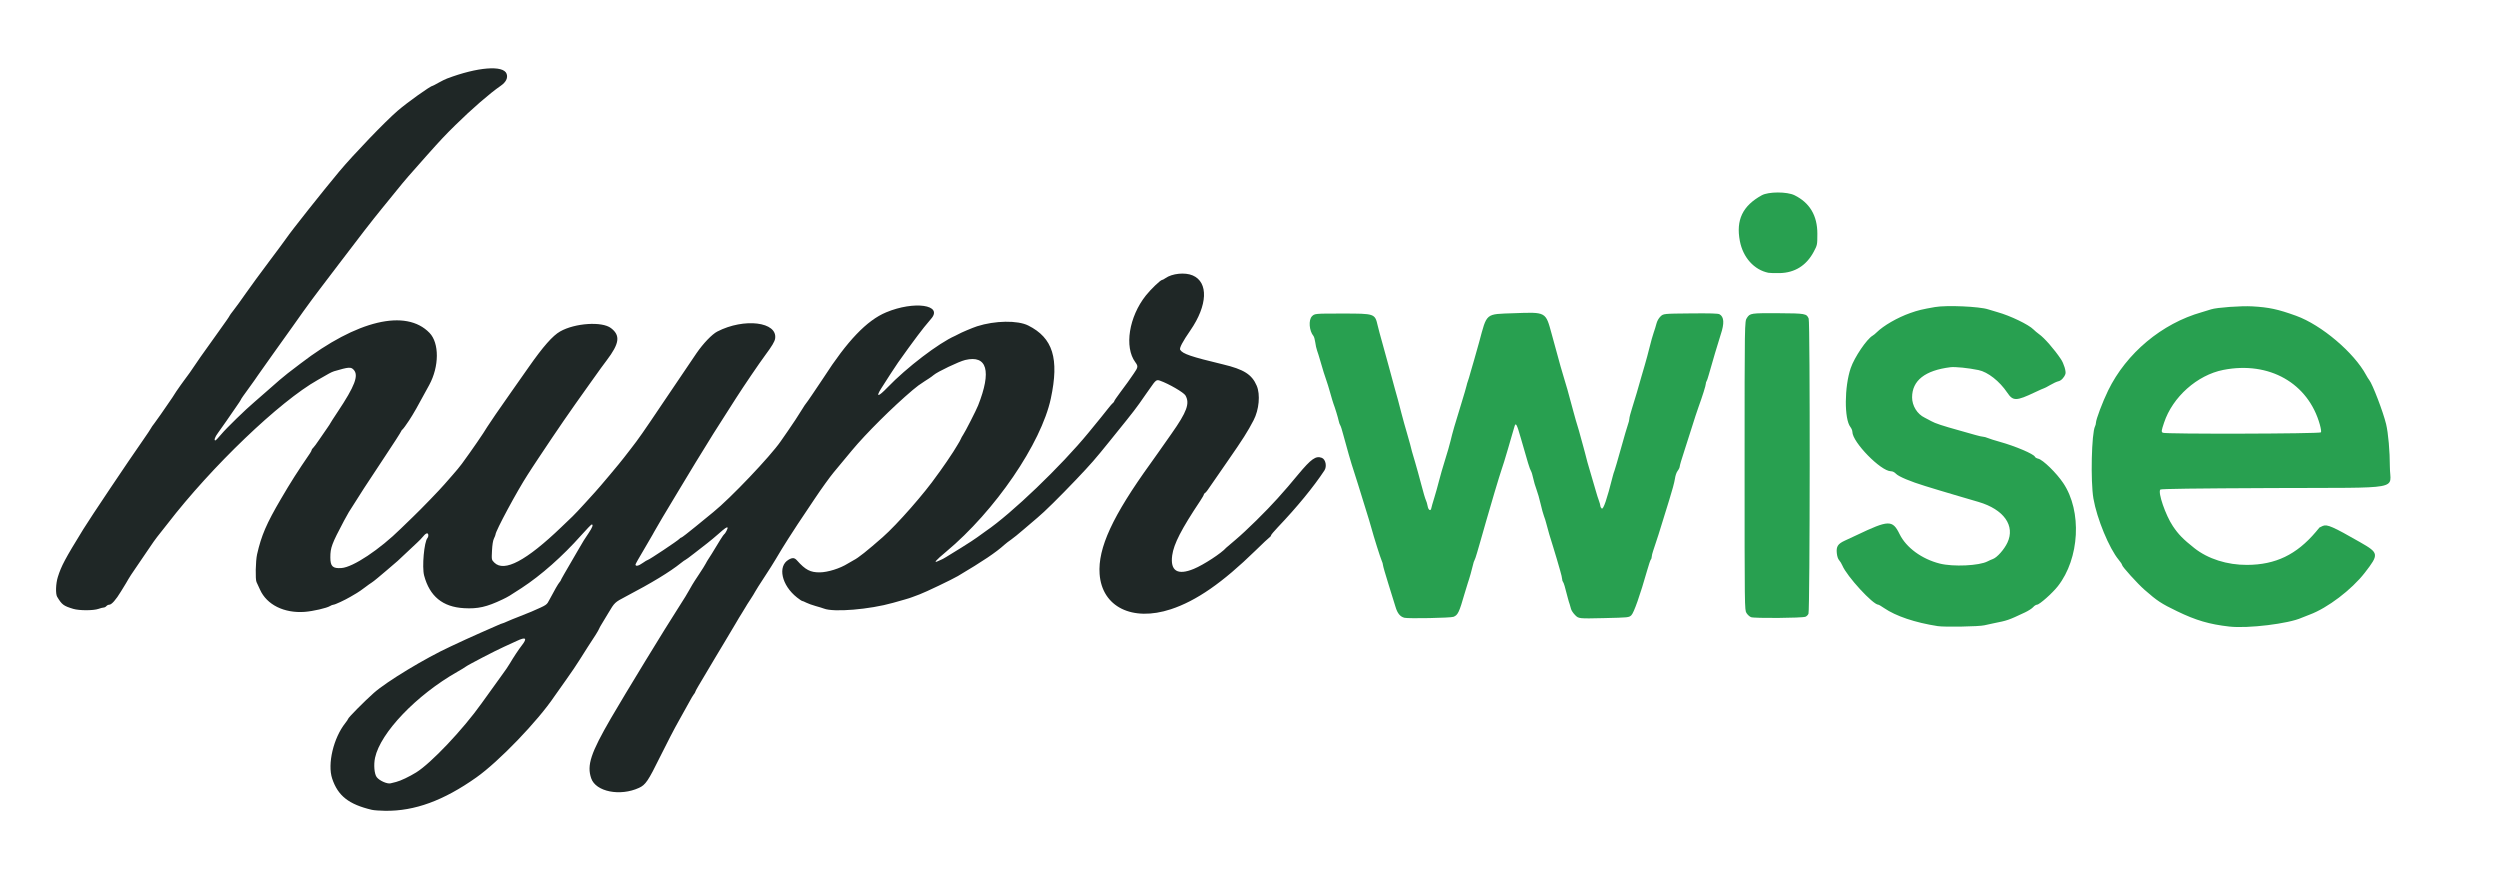
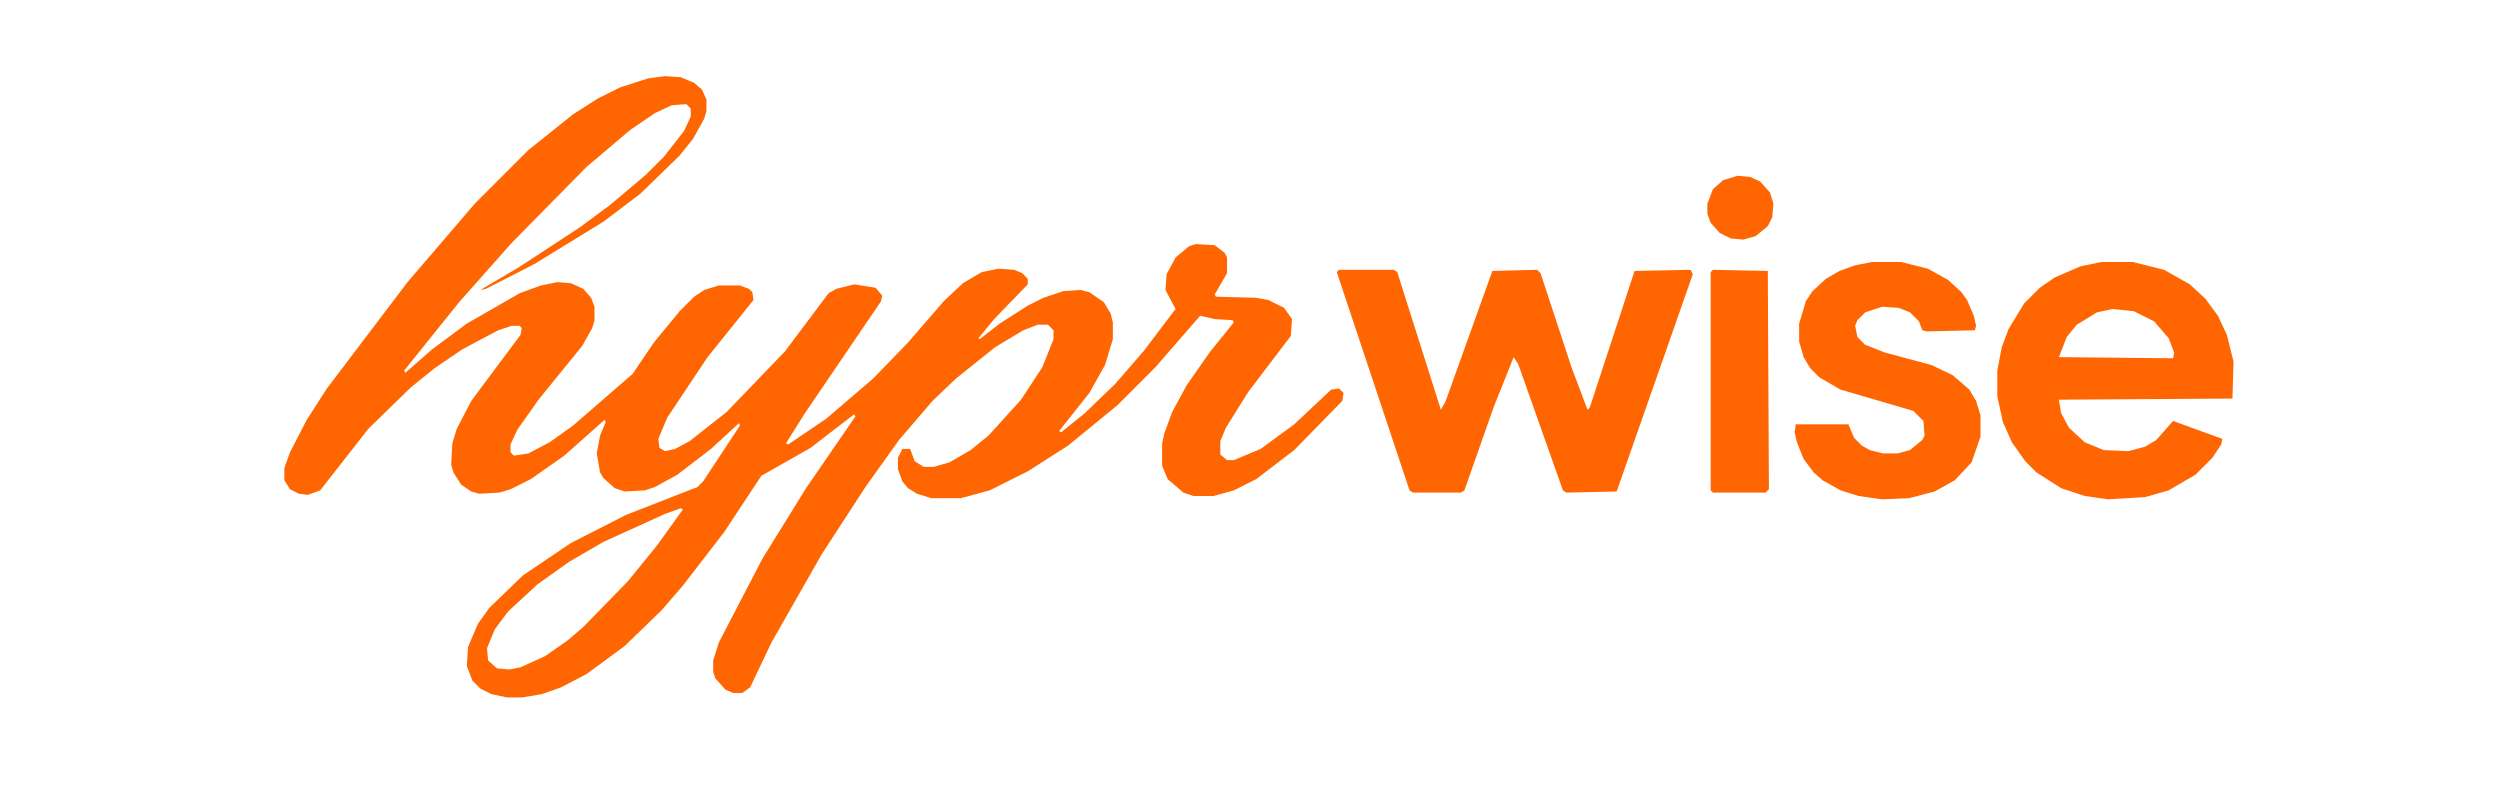
- <svg xmlns="http://www.w3.org/2000/svg" viewBox="0 0 893 312" role="img" aria-label="Hyprwise">
-   <path fill="#1F2726" d="M132.83 289.27C124.58 287.32 120.70 284.27 118.65 278.11C116.91 272.89 119.12 263.60 123.35 258.27C123.89 257.59 124.33 256.93 124.33 256.81C124.33 256.39 130.06 250.61 133.50 247.54C138.08 243.46 151.96 235.06 161.00 230.90C162.38 230.26 164.78 229.15 166.33 228.42C167.89 227.69 170.29 226.61 171.67 226.02C174.55 224.79 175.57 224.34 177.70 223.37C178.55 222.98 179.34 222.67 179.46 222.67C179.58 222.67 180.31 222.38 181.09 222.02C181.86 221.66 183.92 220.82 185.67 220.15C187.41 219.47 189.28 218.73 189.83 218.48C195.54 215.97 195.23 216.18 196.32 214.11C198.07 210.79 199.38 208.52 199.87 207.97C200.12 207.68 200.33 207.37 200.33 207.27C200.33 207.10 201.46 205.12 206.39 196.67C208.60 192.87 208.63 192.82 210.25 190.43C211.62 188.41 212.00 187.33 211.36 187.33C211.19 187.33 209.48 189.10 207.57 191.25C200.94 198.71 193.25 205.51 186.33 210.03C182.03 212.85 181.47 213.18 179.50 214.12C173.87 216.81 170.69 217.53 165.73 217.24C158.12 216.81 153.47 213.00 151.50 205.59C150.69 202.54 151.51 193.46 152.70 192.18C152.87 192.01 153.00 191.61 153.00 191.29C153.00 190.17 152.26 190.27 151.23 191.52C150.66 192.21 149.67 193.24 149.03 193.81C148.39 194.37 146.70 195.96 145.28 197.33C142.74 199.79 141.51 200.89 138.12 203.73C137.17 204.52 135.69 205.77 134.83 206.50C133.96 207.23 133.01 207.97 132.71 208.14C132.41 208.31 131.34 209.07 130.33 209.84C129.33 210.61 128.05 211.49 127.50 211.81C126.95 212.12 125.90 212.74 125.17 213.18C123.25 214.32 119.65 216.00 119.11 216.00C118.85 216.00 118.31 216.21 117.90 216.47C116.75 217.20 111.78 218.34 108.83 218.56C101.48 219.09 95.30 216.02 92.88 210.63C92.35 209.46 91.79 208.24 91.63 207.92C91.16 207.00 91.30 200.37 91.83 198.00C93.36 191.27 95.17 187.05 100.38 178.17C103.84 172.24 106.28 168.42 110.72 161.93C111.06 161.43 111.33 160.89 111.33 160.72C111.33 160.55 111.55 160.23 111.83 160.01C112.10 159.78 113.14 158.38 114.14 156.88C115.15 155.39 116.43 153.52 116.99 152.74C117.54 151.95 118.00 151.25 118.00 151.18C118.00 151.11 119.18 149.27 120.62 147.11C126.76 137.89 128.21 134.09 126.33 132.08C125.34 131.01 124.59 131.07 119.33 132.61C118.88 132.75 118.05 133.12 117.50 133.44C116.95 133.77 115.15 134.79 113.50 135.72C99.92 143.35 75.59 166.65 59.81 187.13C58.09 189.35 56.42 191.47 56.10 191.83C55.77 192.20 54.29 194.30 52.82 196.50C51.34 198.70 49.30 201.70 48.28 203.17C47.26 204.63 46.18 206.28 45.88 206.83C45.57 207.38 45.18 208.06 45.01 208.33C44.83 208.61 44.02 209.93 43.21 211.27C41.41 214.25 39.86 216.00 39.03 216.00C38.69 216.00 38.23 216.22 38.00 216.50C37.77 216.78 37.34 217.00 37.04 217.01C36.74 217.01 35.90 217.23 35.17 217.49C33.39 218.13 28.30 218.13 26.18 217.49C22.70 216.44 22.12 216.01 20.42 213.18C19.80 212.15 19.92 208.44 20.66 206.10C21.90 202.15 23.19 199.71 29.78 189.00C32.26 184.97 45.67 164.96 51.12 157.17C52.53 155.15 53.78 153.28 53.90 153.00C54.02 152.72 54.59 151.90 55.17 151.17C55.74 150.43 56.76 149.01 57.44 148.00C58.11 146.99 59.19 145.42 59.85 144.50C60.50 143.58 61.28 142.46 61.57 142.00C61.87 141.54 62.49 140.57 62.96 139.83C63.43 139.10 64.12 138.11 64.49 137.63C64.86 137.15 65.39 136.42 65.67 136.00C65.94 135.58 66.48 134.85 66.87 134.37C67.26 133.89 68.27 132.45 69.12 131.17C70.43 129.17 71.86 127.14 77.46 119.33C80.53 115.06 82.00 112.94 82.00 112.79C82.00 112.70 82.64 111.82 83.42 110.83C84.20 109.85 86.17 107.12 87.81 104.77C89.45 102.42 93.20 97.30 96.15 93.38C99.09 89.47 101.88 85.71 102.33 85.03C104.00 82.55 115.47 68.09 121.13 61.32C126.23 55.22 137.60 43.39 142.01 39.59C145.54 36.55 153.78 30.67 154.51 30.67C154.60 30.67 155.54 30.18 156.59 29.58C157.64 28.99 159.03 28.30 159.67 28.06C170.58 23.93 179.86 23.20 180.97 26.38C181.48 27.86 180.74 29.36 178.81 30.68C174.97 33.33 168.54 38.90 162.68 44.67C158.95 48.34 157.52 49.86 152.62 55.35C146.23 62.51 144.53 64.48 141.81 67.86C140.17 69.89 137.74 72.89 136.39 74.52C133.07 78.58 128.08 85.01 121.06 94.29C117.82 98.58 114.68 102.70 114.09 103.46C113.01 104.84 109.90 109.06 108.31 111.29C107.84 111.96 106.18 114.30 104.62 116.50C103.06 118.70 99.85 123.20 97.48 126.50C95.11 129.80 92.72 133.18 92.17 134.00C91.63 134.83 90.36 136.62 89.35 138.00C87.07 141.11 86.00 142.65 86.00 142.84C86.00 142.92 85.24 144.08 84.30 145.41C83.37 146.74 81.79 149.03 80.79 150.50C79.79 151.97 78.46 153.84 77.84 154.67C76.77 156.09 76.35 157.33 76.93 157.33C77.08 157.33 78.04 156.32 79.08 155.08C80.84 152.97 87.87 146.12 90.83 143.64C91.57 143.02 93.44 141.39 95.00 140.00C98.98 136.47 101.51 134.30 102.80 133.33C103.40 132.88 105.46 131.30 107.37 129.84C127.54 114.36 145.02 110.21 153.42 118.90C156.95 122.56 156.91 130.88 153.33 137.50C149.09 145.35 147.68 147.82 146.10 150.22C145.12 151.71 144.10 153.12 143.83 153.34C143.55 153.56 143.33 153.85 143.33 153.98C143.33 154.16 140.10 159.19 137.50 163.06C135.95 165.37 131.19 172.60 130.07 174.33C128.51 176.78 125.45 181.58 124.60 182.93C124.29 183.43 123.52 184.81 122.89 186.00C118.48 194.32 118.00 195.61 118.00 199.12C118.00 202.33 118.85 203.13 122.00 202.90C126.10 202.61 135.62 196.28 143.18 188.82C144.10 187.91 146.05 186.03 147.51 184.63C150.41 181.86 157.26 174.77 158.79 172.96C159.31 172.34 160.64 170.82 161.75 169.58C162.86 168.34 164.30 166.59 164.96 165.69C168.55 160.80 172.78 154.64 174.07 152.44C174.60 151.53 178.76 145.48 182.51 140.17C186.16 134.98 186.10 135.07 188.83 131.17C194.02 123.76 197.42 119.90 200.09 118.39C205.38 115.39 215.03 114.75 218.23 117.19C221.68 119.82 221.30 122.67 216.69 128.74C215.36 130.49 214.67 131.44 210.64 137.10C202.89 147.96 199.77 152.49 192.14 163.96C191.24 165.31 190.35 166.66 190.16 166.96C189.98 167.26 189.24 168.40 188.52 169.50C184.73 175.33 177.00 189.69 177.00 190.92C177.00 191.09 176.75 191.73 176.45 192.34C176.09 193.05 175.84 194.62 175.74 196.71C175.58 199.96 175.58 199.96 176.57 200.96C180.10 204.49 187.99 200.31 200.50 188.30C201.97 186.89 203.77 185.16 204.52 184.45C205.26 183.74 207.21 181.68 208.85 179.86C210.49 178.04 212.13 176.23 212.50 175.84C213.99 174.26 221.78 164.97 222.86 163.50C223.13 163.13 224.29 161.63 225.44 160.17C228.02 156.87 229.74 154.41 236.85 143.83C242.47 135.47 247.08 128.65 248.79 126.17C251.20 122.66 254.33 119.40 256.23 118.42C265.83 113.48 277.83 114.96 276.87 120.97C276.70 122.03 275.74 123.64 273.37 126.83C271.29 129.63 265.62 137.97 262.94 142.17C262.13 143.45 260.42 146.12 259.15 148.11C255.32 154.08 253.91 156.33 251.68 160.00C250.51 161.92 249.08 164.25 248.49 165.17C247.91 166.08 245.12 170.70 242.30 175.42C239.48 180.14 236.94 184.36 236.67 184.80C236.39 185.25 235.67 186.48 235.07 187.55C234.47 188.62 233.83 189.72 233.65 190.00C233.47 190.28 233.23 190.72 233.10 191.00C232.97 191.28 231.55 193.71 229.94 196.42C228.32 199.12 227.00 201.47 227.00 201.63C227.00 202.39 228.05 202.18 229.51 201.14C230.40 200.51 231.25 200.00 231.41 200.00C231.81 200.00 242.17 193.10 242.67 192.49C242.90 192.22 243.23 192.00 243.40 192.00C243.58 192.00 245.92 190.19 248.61 187.98C251.30 185.77 254.09 183.48 254.82 182.90C260.84 178.06 275.19 162.98 278.84 157.67C279.66 156.47 280.81 154.83 281.39 154.00C282.73 152.13 285.56 147.81 286.67 145.96C287.12 145.20 287.65 144.41 287.84 144.20C288.03 144.00 289.04 142.56 290.09 141.00C291.13 139.44 292.41 137.56 292.91 136.81C293.42 136.06 293.98 135.22 294.17 134.93C302.63 121.77 309.64 114.44 316.52 111.57C326.56 107.37 337.01 108.88 332.58 113.89C331.27 115.38 328.79 118.47 327.83 119.81C327.47 120.33 326.86 121.14 326.48 121.63C325.90 122.37 323.65 125.48 320.79 129.50C320.04 130.54 316.62 135.81 314.75 138.78C312.73 142.00 313.70 141.84 317.00 138.41C323.84 131.29 335.34 122.51 341.15 119.97C341.53 119.80 342.06 119.53 342.33 119.37C343.21 118.84 347.44 117.06 349.00 116.55C355.39 114.50 363.49 114.37 367.28 116.27C376.11 120.69 378.40 128.08 375.36 142.33C371.94 158.37 355.40 182.56 337.90 197.12C334.23 200.17 333.28 201.28 335.08 200.42C335.50 200.22 336.06 199.97 336.33 199.86C336.92 199.63 337.55 199.25 343.43 195.60C345.85 194.10 348.41 192.43 349.11 191.89C349.81 191.35 351.18 190.37 352.15 189.70C361.26 183.52 379.06 166.46 388.83 154.54C392.87 149.63 394.31 147.84 395.67 146.10C396.49 145.04 397.35 144.05 397.58 143.90C397.81 143.75 398.00 143.50 398.00 143.33C398.00 143.16 398.94 141.78 400.08 140.26C401.23 138.74 402.47 137.05 402.85 136.50C403.23 135.95 404.17 134.60 404.94 133.50C406.56 131.17 406.61 130.84 405.52 129.36C401.54 123.96 403.26 113.14 409.31 105.54C411.04 103.35 414.54 100.00 415.08 100.00C415.25 100.00 415.80 99.72 416.28 99.37C418.68 97.67 423.28 97.20 426.03 98.38C431.72 100.82 431.37 109.07 425.21 118.00C422.43 122.02 421.19 124.37 421.56 124.95C422.48 126.41 425.39 127.40 436.83 130.15C444.32 131.94 447.18 133.75 448.90 137.78C450.24 140.92 449.75 146.34 447.78 150.12C445.69 154.14 443.94 156.90 438.66 164.50C437.38 166.33 435.42 169.17 434.30 170.81C431.09 175.50 430.86 175.82 430.42 176.10C430.19 176.25 430.00 176.50 430.00 176.67C430.00 176.84 429.42 177.85 428.72 178.91C422.00 188.99 419.27 194.29 418.71 198.37C417.95 203.95 420.62 205.61 426.44 203.20C429.94 201.75 436.33 197.58 438.00 195.65C438.09 195.54 439.59 194.27 441.33 192.81C445.10 189.65 452.47 182.39 456.37 178.01C460.22 173.67 459.97 173.97 463.69 169.50C468.38 163.88 470.02 162.72 472.15 163.54C473.52 164.06 474.04 166.60 473.08 168.05C469.23 173.90 463.28 181.15 456.42 188.35C455.09 189.74 454.00 191.05 454.00 191.26C454.00 191.46 453.79 191.75 453.53 191.90C453.27 192.05 450.98 194.19 448.45 196.67C436.68 208.15 427.34 214.63 418.22 217.63C404.44 222.15 393.62 216.79 392.78 205.03C392.12 195.75 397.41 184.32 411.12 165.33C411.72 164.51 412.89 162.86 413.72 161.67C414.55 160.47 416.69 157.44 418.47 154.91C423.97 147.10 425.07 144.10 423.45 141.26C422.84 140.19 417.51 137.09 414.36 135.98C413.10 135.54 412.84 135.73 410.81 138.67C410.37 139.31 409.66 140.31 409.25 140.88C408.84 141.46 407.82 142.92 406.98 144.13C406.14 145.34 404.09 148.02 402.42 150.08C400.76 152.14 397.99 155.57 396.28 157.70C391.10 164.12 389.80 165.61 384.38 171.32C378.56 177.43 372.96 182.96 370.61 184.89C369.76 185.59 367.58 187.45 365.78 189.01C363.98 190.57 361.90 192.26 361.17 192.75C360.43 193.24 359.37 194.06 358.80 194.57C355.72 197.35 351.13 200.44 342.17 205.76C340.16 206.95 330.45 211.60 328.50 212.30C327.40 212.69 326.20 213.14 325.83 213.30C325.47 213.46 324.27 213.84 323.17 214.15C322.07 214.46 320.19 214.99 319.00 215.33C310.67 217.70 297.81 218.77 294.32 217.39C293.87 217.21 292.53 216.80 291.33 216.47C290.14 216.14 288.64 215.60 288.00 215.27C287.37 214.94 286.71 214.67 286.56 214.67C286.40 214.67 285.56 214.11 284.69 213.42C279.18 209.08 277.67 202.23 281.71 199.91C283.10 199.11 283.80 199.18 284.72 200.22C287.68 203.55 289.48 204.49 292.83 204.45C295.69 204.42 300.07 203.05 302.83 201.31C303.57 200.85 304.54 200.29 305.00 200.06C306.53 199.31 309.89 196.64 315.31 191.87C320.47 187.33 330.35 176.07 334.74 169.73C335.16 169.12 335.65 168.45 335.84 168.23C336.26 167.73 340.05 162.17 340.50 161.40C340.68 161.09 341.31 160.06 341.91 159.11C342.51 158.16 343.10 157.11 343.22 156.78C343.34 156.44 343.70 155.79 344.02 155.33C344.78 154.23 348.71 146.53 349.38 144.83C354.26 132.49 352.61 126.72 344.76 128.59C342.55 129.12 334.83 132.80 333.50 133.96C333.13 134.28 332.38 134.83 331.83 135.18C331.28 135.54 330.60 135.98 330.31 136.16C328.46 137.35 327.57 138.00 326.00 139.33C318.90 145.34 309.32 154.86 304.34 160.85C302.06 163.59 299.10 167.15 297.77 168.76C296.43 170.37 293.42 174.55 291.08 178.05C288.75 181.55 285.96 185.71 284.90 187.29C283.84 188.87 282.34 191.19 281.57 192.43C280.80 193.68 279.76 195.33 279.27 196.10C278.78 196.87 277.82 198.47 277.13 199.67C276.44 200.86 274.60 203.78 273.02 206.17C271.45 208.55 269.98 210.88 269.75 211.33C269.52 211.79 268.74 213.07 268.01 214.17C267.27 215.27 266.52 216.47 266.33 216.83C266.14 217.20 265.55 218.17 265.01 219.00C264.48 219.83 263.48 221.47 262.80 222.67C262.12 223.86 260.28 226.93 258.73 229.50C257.17 232.07 255.73 234.47 255.53 234.83C255.20 235.43 252.49 240.00 249.46 245.05C248.84 246.09 248.33 247.05 248.33 247.19C248.33 247.33 248.12 247.68 247.86 247.97C247.61 248.26 246.80 249.62 246.07 251.00C245.34 252.38 243.67 255.38 242.36 257.67C241.05 259.96 238.11 265.62 235.83 270.24C231.52 278.99 230.60 280.35 228.24 281.43C221.49 284.53 212.82 282.80 211.18 278.02C209.57 273.35 210.99 269.04 218.26 256.50C223.20 247.99 237.98 223.77 242.19 217.29C243.34 215.53 244.52 213.65 244.82 213.12C245.12 212.60 245.72 211.57 246.16 210.83C246.60 210.10 247.12 209.20 247.31 208.83C247.51 208.47 248.56 206.82 249.67 205.17C250.77 203.52 251.86 201.79 252.08 201.33C252.30 200.88 252.78 200.05 253.16 199.50C253.53 198.95 254.01 198.20 254.23 197.83C256.77 193.57 258.40 191.00 258.67 190.83C259.13 190.55 260.09 188.64 259.88 188.44C259.63 188.18 258.93 188.67 256.62 190.72C255.46 191.75 253.65 193.25 252.62 194.05C251.58 194.85 249.44 196.51 247.86 197.75C246.28 198.99 244.90 200.00 244.80 200.00C244.70 200.00 243.99 200.50 243.22 201.12C239.28 204.28 232.84 208.20 223.53 213.08C219.56 215.17 219.56 215.17 217.28 219.00C216.03 221.11 214.85 223.06 214.67 223.33C214.48 223.61 214.18 224.19 213.99 224.62C213.66 225.40 212.37 227.46 209.93 231.13C209.21 232.21 207.93 234.24 207.08 235.63C206.24 237.03 203.96 240.39 202.02 243.10C200.09 245.82 198.28 248.37 198.01 248.77C192.06 257.61 178.18 272.03 170.15 277.70C158.44 285.98 148.13 289.75 137.60 289.62C135.71 289.60 133.57 289.44 132.83 289.27ZM141.50 279.31C143.10 278.91 146.21 277.43 148.68 275.90C153.97 272.62 165.38 260.57 171.98 251.29C175.03 247.01 177.35 243.78 179.00 241.54C180.53 239.46 181.56 237.96 182.16 236.92C183.46 234.71 185.31 231.92 186.39 230.54C188.44 227.93 187.84 227.40 184.60 228.94C183.45 229.49 181.38 230.44 180.00 231.05C177.02 232.38 167.04 237.57 166.33 238.16C166.06 238.39 164.71 239.21 163.33 239.99C148.77 248.26 135.89 261.71 133.97 270.66C133.43 273.17 133.70 276.44 134.55 277.58C135.48 278.84 138.27 280.09 139.50 279.81C139.68 279.77 140.58 279.54 141.50 279.31ZM689.42 222.43C689.00 222.35 688.67 222.13 688.67 221.93C688.67 221.48 692.28 221.81 692.78 222.31C693.14 222.67 691.05 222.75 689.42 222.43ZM712.18 221.38C712.60 221.00 714.63 220.33 715.30 220.35C715.59 220.36 715.16 220.65 714.33 221.00C712.73 221.67 711.65 221.86 712.18 221.38ZM667.33 212.17C665.52 210.33 665.40 209.82 667.03 210.92C668.16 211.68 670.00 213.43 670.00 213.75C670.00 214.43 668.97 213.82 667.33 212.17ZM728.67 213.72C728.67 213.29 731.35 211.24 731.60 211.49C731.72 211.61 731.22 212.22 730.49 212.84C729.15 213.99 728.67 214.22 728.67 213.72ZM645.00 207.02C645.00 205.93 645.15 204.95 645.33 204.83C645.54 204.70 645.67 205.44 645.67 206.81C645.67 208.05 645.52 209.00 645.33 209.00C645.15 209.00 645.00 208.12 645.00 207.02ZM735.67 205.69C735.67 205.16 736.92 202.76 737.33 202.50C737.82 202.20 737.74 203.22 737.19 204.29C736.61 205.40 735.67 206.28 735.67 205.69ZM761.37 204.60C759.91 203.04 760.08 202.59 761.57 204.08C762.25 204.76 762.71 205.40 762.60 205.51C762.49 205.62 761.94 205.21 761.37 204.60ZM656.79 197.18C656.69 196.92 656.70 196.54 656.82 196.35C657.21 195.72 657.67 195.98 657.67 196.83C657.67 197.74 657.09 197.97 656.79 197.18ZM666.67 190.87C666.67 190.61 669.04 189.33 669.52 189.33C670.47 189.33 669.97 189.92 668.57 190.45C667.12 191.01 666.67 191.11 666.67 190.87ZM740.01 187.75C740.01 185.96 740.11 185.32 740.33 185.67C740.76 186.33 740.76 190.33 740.33 190.33C740.14 190.33 740.00 189.25 740.01 187.75ZM671.33 189.05C671.33 188.71 673.93 187.67 674.77 187.67C675.38 187.67 675.91 188.54 675.53 188.92C675.40 189.04 675.01 188.96 674.66 188.74C673.79 188.20 673.17 188.23 672.67 188.83C672.22 189.37 671.33 189.51 671.33 189.05ZM594.00 180.45C594.00 179.46 594.76 177.24 595.76 175.33C596.36 174.17 596.36 174.17 596.15 175.49C596.04 176.22 595.75 177.19 595.52 177.66C595.28 178.12 594.99 179.06 594.86 179.74C594.59 181.24 594.00 181.73 594.00 180.45ZM708.33 178.83C707.76 178.14 709.28 178.13 710.19 178.82C710.80 179.29 710.78 179.31 709.79 179.32C709.22 179.33 708.56 179.11 708.33 178.83ZM772.17 173.33C772.03 173.12 774.27 173.00 778.65 173.00C782.88 173.00 785.33 173.12 785.33 173.33C785.33 173.54 782.95 173.67 778.85 173.67C774.89 173.67 772.29 173.54 772.17 173.33ZM812.14 173.30C812.04 173.13 815.83 173.00 821.15 173.00C827.28 173.00 830.33 173.12 830.33 173.35C830.33 173.78 812.41 173.73 812.14 173.30ZM843.00 173.33C843.00 173.14 844.07 173.01 845.58 173.02C847.34 173.04 847.95 173.14 847.50 173.33C846.56 173.74 843.00 173.74 843.00 173.33ZM504.84 168.22C504.53 167.58 504.34 166.70 504.41 166.27C504.54 165.56 504.57 165.58 504.80 166.50C504.94 167.05 505.22 167.84 505.42 168.25C505.62 168.66 505.69 169.09 505.58 169.19C505.48 169.30 505.14 168.86 504.84 168.22ZM728.00 165.50C727.57 165.04 727.02 164.67 726.78 164.67C726.53 164.67 726.33 164.43 726.33 164.15C726.33 163.50 726.67 163.68 728.83 165.48C729.51 166.05 729.66 166.32 729.31 166.32C729.02 166.33 728.43 165.96 728.00 165.50ZM535.48 164.13C535.61 163.60 535.92 162.94 536.16 162.67C536.41 162.39 536.66 161.75 536.72 161.24C536.78 160.73 536.98 160.35 537.17 160.41C537.57 160.52 537.54 160.67 536.71 162.99C536.00 164.96 535.05 165.83 535.48 164.13ZM669.50 163.80C668.77 163.16 667.98 162.48 667.75 162.30C667.26 161.92 667.20 161.33 667.64 161.33C667.98 161.33 671.33 164.50 671.33 164.81C671.33 165.23 670.76 164.92 669.50 163.80ZM720.67 161.57C719.60 161.07 719.34 160.83 719.77 160.74C720.34 160.62 723.33 161.82 723.33 162.17C723.33 162.52 722.10 162.25 720.67 161.57ZM665.70 159.97C664.65 158.55 664.94 158.50 666.32 159.86C667.06 160.59 667.29 161.00 666.96 161.00C666.69 161.00 666.12 160.54 665.70 159.97ZM563.67 159.04C563.67 158.51 563.37 157.42 563.01 156.62C562.64 155.82 562.34 154.70 562.34 154.12C562.34 153.55 562.12 152.57 561.86 151.94C561.56 151.24 561.49 150.62 561.67 150.33C562.03 149.75 562.66 151.20 562.68 152.61C562.68 153.10 563.12 154.83 563.66 156.47C564.20 158.10 564.57 159.56 564.47 159.72C564.10 160.32 563.67 159.96 563.67 159.04ZM852.06 159.17C852.02 158.62 851.90 157.57 851.79 156.83C851.63 155.81 851.67 155.59 851.97 155.87C852.22 156.10 852.32 156.97 852.25 158.20C852.18 159.28 852.10 159.72 852.06 159.17ZM773.00 156.06C773.00 155.47 773.39 155.42 776.17 155.67C778.61 155.88 778.68 155.90 776.96 155.95C775.93 155.98 774.61 156.09 774.04 156.21C773.40 156.34 773.00 156.28 773.00 156.06ZM791.93 155.75C793.08 155.69 794.88 155.69 795.93 155.75C796.98 155.82 796.03 155.87 793.83 155.87C791.63 155.87 790.78 155.82 791.93 155.75ZM749.33 151.35C749.33 150.31 749.81 149.75 750.18 150.35C750.47 150.82 750.08 152.33 749.66 152.33C749.48 152.33 749.33 151.89 749.33 151.35ZM641.17 113.00C639.17 112.78 639.17 112.78 641.44 112.72C642.88 112.69 643.63 112.79 643.50 113.00C643.39 113.18 643.27 113.31 643.23 113.28C643.20 113.25 642.27 113.12 641.17 113.00ZM648.01 83.90C648.00 82.69 648.13 82.04 648.33 82.17C648.76 82.43 648.76 84.68 648.33 85.33C648.10 85.69 648.01 85.27 648.01 83.90Z" />
-   <path fill="#28A050" d="M692.17 223.65C684.08 222.40 677.20 220.08 673.01 217.21C672.05 216.54 671.12 216.00 670.95 216.00C669.01 216.00 659.71 205.87 658.09 202.00C657.82 201.36 657.31 200.51 656.95 200.12C656.54 199.68 656.22 198.73 656.11 197.59C655.86 195.22 656.48 194.26 658.96 193.12C659.99 192.65 661.88 191.77 663.17 191.16C674.70 185.67 676.00 185.64 678.54 190.80C680.90 195.61 686.47 199.69 692.89 201.31C697.68 202.52 707.01 202.09 709.98 200.51C710.45 200.26 711.31 199.88 711.90 199.66C713.38 199.11 715.91 196.26 717.04 193.85C719.91 187.79 715.78 181.95 706.73 179.29C705.50 178.92 702.25 177.97 699.50 177.17C696.75 176.36 693.68 175.45 692.67 175.14C691.66 174.83 689.41 174.14 687.67 173.61C682.45 172.02 678.24 170.25 677.28 169.26C676.71 168.66 676.05 168.33 675.43 168.33C671.84 168.33 661.67 157.93 661.67 154.26C661.67 153.80 661.35 153.02 660.96 152.52C658.74 149.70 658.80 138.16 661.07 131.50C662.39 127.62 666.85 121.03 668.96 119.86C669.25 119.70 669.88 119.19 670.33 118.73C672.79 116.31 677.75 113.44 682.33 111.82C685.13 110.83 686.58 110.48 691.17 109.68C695.32 108.96 707.06 109.47 710.17 110.50C710.90 110.74 712.40 111.19 713.50 111.50C718.03 112.76 724.64 115.94 726.34 117.67C726.81 118.15 727.72 118.91 728.35 119.36C730.20 120.65 733.74 124.69 736.14 128.26C737.21 129.84 738.08 132.71 737.76 133.60C737.30 134.88 736.26 135.96 735.29 136.18C734.71 136.30 733.38 136.91 732.32 137.54C731.26 138.16 730.29 138.67 730.16 138.67C730.04 138.67 728.57 139.32 726.89 140.12C720.20 143.30 719.05 143.32 717.00 140.26C714.24 136.16 710.07 132.88 706.73 132.19C703.17 131.45 698.36 130.96 696.70 131.17C687.61 132.30 683.01 135.92 683.00 141.93C683.00 144.95 684.84 147.93 687.50 149.19C688.05 149.45 689.11 150.02 689.86 150.44C691.23 151.22 693.89 152.10 700.17 153.84C702.00 154.34 704.45 155.04 705.62 155.38C706.78 155.72 708.02 156.00 708.36 156.00C708.70 156.00 709.47 156.21 710.07 156.47C710.67 156.73 712.59 157.34 714.33 157.82C719.85 159.35 726.50 162.18 726.88 163.16C726.98 163.42 727.50 163.72 728.05 163.84C729.72 164.21 734.56 168.92 737.00 172.57C743.74 182.63 742.85 199.47 735.06 209.40C733.06 211.94 728.48 216.00 727.60 216.00C727.27 216.00 726.66 216.39 726.25 216.86C725.84 217.34 724.52 218.19 723.33 218.75C717.30 221.58 717.16 221.63 712.00 222.66C710.99 222.86 709.57 223.17 708.83 223.35C707.00 223.81 694.62 224.03 692.17 223.65ZM796.33 223.81C789.20 223.00 784.39 221.60 777.67 218.34C772.01 215.61 770.58 214.67 766.04 210.69C763.53 208.49 758.00 202.38 758.00 201.80C758.00 201.58 757.47 200.76 756.82 199.99C753.41 195.90 749.01 185.26 747.77 178.08C746.71 171.90 747.10 154.63 748.36 152.25C748.53 151.94 748.67 151.38 748.67 151.02C748.67 149.84 751.04 143.57 753.02 139.50C759.53 126.15 772.22 115.54 786.50 111.51C787.60 111.19 789.10 110.74 789.83 110.49C791.76 109.84 800.55 109.21 804.48 109.43C810.53 109.77 813.66 110.45 820.17 112.80C829.23 116.08 840.88 125.95 845.20 134.00C845.54 134.64 846.03 135.42 846.29 135.74C847.47 137.21 851.28 147.17 852.32 151.50C853.09 154.73 853.66 161.23 853.66 166.73C853.67 175.18 859.37 174.14 812.05 174.33C783.69 174.45 771.93 174.61 771.67 174.87C770.71 175.82 773.52 184.02 776.15 187.93C778.14 190.90 779.80 192.60 783.83 195.79C788.69 199.64 795.55 201.82 802.67 201.78C812.83 201.73 820.30 198.14 827.21 190.00C827.91 189.17 828.49 188.47 828.51 188.43C828.52 188.39 829.07 188.13 829.73 187.85C831.26 187.21 833.27 188.09 843.02 193.67C849.78 197.53 849.84 197.96 844.69 204.60C839.99 210.65 831.39 217.18 825.00 219.55C823.81 219.99 822.53 220.49 822.17 220.66C817.57 222.78 802.96 224.56 796.33 223.81ZM501.67 220.67C500.14 220.29 499.16 219.10 498.47 216.75C498.16 215.70 497.03 212.04 495.95 208.63C494.88 205.22 494.00 202.17 494.00 201.85C494.00 201.53 493.79 200.79 493.52 200.22C493.03 199.12 490.76 191.93 489.83 188.50C489.54 187.40 488.63 184.40 487.82 181.83C487.01 179.27 485.80 175.37 485.14 173.17C484.47 170.97 483.74 168.64 483.50 168.00C482.93 166.43 480.74 158.87 479.80 155.23C479.39 153.62 478.91 152.12 478.73 151.90C478.55 151.68 478.31 150.97 478.18 150.33C477.96 149.21 476.84 145.55 476.30 144.17C476.15 143.80 475.64 142.08 475.15 140.33C474.66 138.59 474.07 136.64 473.82 136.00C473.34 134.73 472.38 131.65 471.49 128.50C471.18 127.40 470.73 125.95 470.48 125.28C470.23 124.61 469.93 123.26 469.81 122.28C469.68 121.30 469.39 120.27 469.16 120.00C467.63 118.20 467.34 114.27 468.64 112.97C469.62 112.00 469.62 112.00 479.58 112.00C491.11 112.00 491.12 112.00 492.12 116.33C492.40 117.52 493.10 120.15 493.68 122.17C494.26 124.18 495.32 128.01 496.02 130.67C496.72 133.33 497.70 136.92 498.19 138.67C498.67 140.41 499.19 142.28 499.35 142.83C499.50 143.38 500.07 145.56 500.61 147.67C501.16 149.78 502.01 152.85 502.51 154.50C503.01 156.15 503.54 158.03 503.69 158.67C504.08 160.35 504.47 161.78 505.50 165.17C505.99 166.82 506.97 170.36 507.67 173.04C508.36 175.73 509.11 178.25 509.32 178.64C509.53 179.04 509.81 179.99 509.95 180.77C510.20 182.25 511.07 182.73 511.27 181.50C511.33 181.13 511.80 179.48 512.32 177.83C512.83 176.18 513.59 173.48 514.00 171.83C514.41 170.18 515.38 166.81 516.16 164.33C516.95 161.86 517.83 158.78 518.13 157.50C518.75 154.80 519.78 151.23 522.03 144.00C522.91 141.16 523.72 138.38 523.84 137.83C523.96 137.28 524.17 136.53 524.32 136.17C524.48 135.80 524.92 134.30 525.32 132.83C525.72 131.37 526.27 129.49 526.53 128.67C526.79 127.84 527.60 124.97 528.33 122.29C531.22 111.59 530.43 112.25 540.77 111.88C552.37 111.46 552.08 111.30 554.27 119.33C557.33 130.57 558.12 133.40 558.65 135.00C559.27 136.86 560.16 140.05 562.02 147.00C562.58 149.11 563.25 151.43 563.50 152.17C563.74 152.90 564.28 154.78 564.68 156.33C565.09 157.89 565.50 159.39 565.60 159.67C565.70 159.94 565.96 160.92 566.18 161.83C566.63 163.74 567.23 165.90 568.51 170.17C569.01 171.82 569.68 174.14 570.02 175.33C570.35 176.53 570.85 178.10 571.13 178.83C571.41 179.57 571.64 180.41 571.65 180.71C571.66 181.01 571.88 181.43 572.13 181.64C572.71 182.12 574.01 178.32 576.06 170.17C576.24 169.43 576.52 168.53 576.68 168.17C576.84 167.80 577.88 164.20 579.01 160.17C580.13 156.13 581.26 152.27 581.52 151.58C581.79 150.89 582.00 149.99 582.00 149.58C582.00 149.17 582.44 147.48 582.97 145.83C583.81 143.23 585.46 137.65 586.32 134.50C586.47 133.95 586.99 132.15 587.49 130.50C587.98 128.85 588.77 125.92 589.24 124.00C589.71 122.08 590.36 119.75 590.69 118.83C591.02 117.92 591.46 116.47 591.68 115.62C591.92 114.67 592.48 113.67 593.12 113.05C594.17 112.04 594.17 112.04 603.83 111.95C610.82 111.88 613.70 111.96 614.20 112.25C615.85 113.17 615.99 115.48 614.64 119.50C613.93 121.64 611.30 130.47 610.36 133.91C610.05 135.05 609.69 136.09 609.56 136.22C609.44 136.34 609.33 136.70 609.33 137.01C609.33 137.64 608.15 141.42 606.67 145.50C606.14 146.97 605.15 149.97 604.48 152.17C603.81 154.37 602.53 158.38 601.63 161.09C600.73 163.79 600.00 166.28 600.00 166.62C600.00 166.96 599.67 167.66 599.27 168.17C598.83 168.73 598.44 169.88 598.27 171.09C598.12 172.19 597.23 175.51 596.29 178.46C595.35 181.42 594.39 184.51 594.16 185.34C593.69 187.05 591.21 194.80 590.48 196.84C590.22 197.58 590.00 198.49 590.00 198.86C590.00 199.23 589.86 199.68 589.69 199.85C589.51 200.02 588.91 201.82 588.34 203.83C585.87 212.53 583.62 218.92 582.72 219.76C581.84 220.58 581.81 220.58 572.87 220.79C563.91 220.99 563.91 220.99 562.64 219.72C561.95 219.03 561.28 218.02 561.16 217.48C561.04 216.94 560.83 216.20 560.69 215.83C560.54 215.47 560.25 214.49 560.04 213.67C559.01 209.58 558.58 208.14 558.30 207.85C558.14 207.68 558.00 207.24 558.00 206.87C558.00 206.51 557.68 205.15 557.30 203.86C556.91 202.56 556.37 200.67 556.09 199.67C555.81 198.66 555.24 196.78 554.83 195.50C553.86 192.52 552.81 188.92 552.34 187.00C552.14 186.17 551.76 184.97 551.50 184.33C551.24 183.69 550.71 181.74 550.31 180.00C549.92 178.26 549.25 175.93 548.83 174.83C548.41 173.73 547.88 171.94 547.66 170.85C547.44 169.75 547.07 168.55 546.84 168.18C546.41 167.49 545.76 165.38 543.24 156.50C541.82 151.49 541.43 150.78 540.98 152.33C540.85 152.79 540.43 154.22 540.05 155.50C539.68 156.78 539.05 158.96 538.65 160.33C537.79 163.31 536.68 166.91 536.33 167.83C535.90 168.95 531.91 182.28 530.82 186.25C529.83 189.82 529.25 191.87 528.80 193.33C528.55 194.16 528.03 195.96 527.64 197.33C527.25 198.71 526.81 199.98 526.67 200.17C526.53 200.35 526.31 201.03 526.18 201.67C525.93 202.89 524.76 207.03 524.33 208.17C524.19 208.53 523.66 210.26 523.16 212.00C521.23 218.73 520.75 219.73 519.17 220.33C518.12 220.73 503.09 221.02 501.67 220.67ZM625.46 220.45C624.93 220.24 624.20 219.56 623.83 218.95C623.17 217.85 623.17 217.24 623.17 166.31C623.17 114.78 623.17 114.78 624.00 113.55C625.14 111.86 625.35 111.83 635.30 111.88C644.88 111.94 645.31 112.02 646.06 113.79C646.59 115.05 646.52 217.81 645.99 219.21C645.82 219.65 645.34 220.14 644.92 220.30C643.66 220.78 626.58 220.91 625.46 220.45ZM829.03 154.44C829.21 154.26 829.05 153.15 828.66 151.71C824.54 136.86 810.56 128.92 794.17 132.13C784.85 133.96 776.03 141.82 773.00 150.99C772.01 153.98 771.99 154.17 772.55 154.58C773.26 155.10 828.51 154.96 829.03 154.44ZM631.67 97.44C626.58 96.40 622.60 91.97 621.48 86.11C620.04 78.58 622.45 73.53 629.29 69.76C631.69 68.43 638.33 68.42 641.00 69.74C646.44 72.42 649.17 77.03 649.16 83.50C649.15 87.49 649.15 87.50 647.87 89.92C645.25 94.84 641.12 97.43 635.72 97.55C633.95 97.58 632.12 97.53 631.67 97.44Z" />
+ <svg xmlns="http://www.w3.org/2000/svg" width="2233" height="704" viewBox="0 0 2233 704">
+   <g fill="#FF6500" fill-rule="evenodd">
+     <path d="M 1530 241 L 1528 243 L 1528 438 L 1530 440 L 1577 440 L 1580 437 L 1579 242 Z M 1194 243 L 1259 438 L 1262 440 L 1305 440 L 1308 438 L 1334 364 L 1352 319 L 1356 325 L 1396 438 L 1399 440 L 1444 439 L 1512 245 L 1510 241 L 1460 242 L 1420 364 L 1418 366 L 1404 329 L 1376 244 L 1373 241 L 1333 242 L 1291 359 L 1287 366 L 1248 243 L 1245 241 L 1196 241 Z M 1858 238 L 1835 248 L 1822 257 L 1808 271 L 1794 294 L 1788 310 L 1784 331 L 1784 354 L 1789 377 L 1797 395 L 1809 412 L 1819 422 L 1841 436 L 1862 443 L 1883 446 L 1916 444 L 1937 438 L 1961 424 L 1976 409 L 1984 397 L 1985 392 L 1941 376 L 1926 393 L 1916 399 L 1901 403 L 1879 402 L 1862 395 L 1848 382 L 1841 369 L 1839 357 L 1994 356 L 1995 323 L 1989 299 L 1981 282 L 1970 267 L 1956 254 L 1933 241 L 1905 234 L 1877 234 Z M 1839 319 L 1846 301 L 1855 290 L 1873 279 L 1887 276 L 1906 278 L 1924 287 L 1937 302 L 1942 315 L 1941 320 Z M 1657 237 L 1643 242 L 1631 249 L 1619 260 L 1613 269 L 1607 289 L 1607 305 L 1611 319 L 1617 329 L 1625 337 L 1644 348 L 1709 367 L 1718 376 L 1719 389 L 1717 393 L 1706 402 L 1695 405 L 1682 405 L 1670 402 L 1663 398 L 1656 391 L 1651 379 L 1604 379 L 1603 386 L 1605 395 L 1611 410 L 1620 422 L 1628 429 L 1644 438 L 1660 443 L 1681 446 L 1705 445 L 1728 439 L 1746 429 L 1761 413 L 1769 390 L 1769 371 L 1765 358 L 1759 348 L 1744 335 L 1725 326 L 1684 315 L 1666 308 L 1659 301 L 1657 291 L 1659 286 L 1666 279 L 1681 274 L 1696 275 L 1706 279 L 1714 287 L 1717 295 L 1721 296 L 1764 295 L 1765 291 L 1763 282 L 1757 268 L 1752 261 L 1740 250 L 1722 240 L 1698 234 L 1672 234 Z M 1552 157 L 1539 161 L 1530 169 L 1525 182 L 1525 191 L 1528 199 L 1536 208 L 1546 213 L 1557 214 L 1568 211 L 1579 202 L 1583 194 L 1584 182 L 1581 172 L 1572 162 L 1563 158 Z M 254 429 L 259 437 L 267 441 L 275 442 L 286 438 L 329 383 L 367 346 L 388 329 L 413 312 L 445 295 L 457 291 L 464 291 L 466 293 L 465 299 L 421 358 L 408 383 L 404 396 L 403 415 L 405 422 L 412 433 L 421 439 L 428 441 L 446 440 L 456 437 L 474 428 L 504 407 L 540 375 L 541 377 L 536 389 L 533 405 L 536 422 L 539 427 L 549 436 L 558 439 L 576 438 L 585 435 L 605 424 L 635 401 L 660 378 L 661 380 L 628 430 L 623 435 L 559 460 L 510 485 L 467 514 L 437 543 L 427 557 L 418 578 L 417 595 L 422 608 L 429 615 L 439 620 L 453 623 L 466 623 L 484 620 L 501 614 L 524 602 L 558 577 L 591 545 L 610 523 L 647 475 L 680 425 L 724 400 L 763 370 L 764 372 L 720 436 L 681 499 L 642 574 L 637 590 L 637 600 L 639 606 L 648 616 L 655 619 L 663 619 L 670 614 L 689 574 L 734 495 L 773 435 L 803 393 L 833 358 L 854 338 L 889 310 L 914 295 L 927 290 L 936 290 L 941 295 L 941 303 L 931 328 L 912 357 L 883 389 L 867 402 L 848 413 L 834 417 L 825 417 L 817 412 L 813 401 L 806 401 L 802 409 L 802 419 L 806 430 L 811 436 L 819 441 L 832 445 L 858 445 L 884 438 L 918 421 L 954 398 L 998 362 L 1032 328 L 1072 282 L 1085 285 L 1101 286 L 1102 288 L 1081 314 L 1060 344 L 1047 368 L 1040 387 L 1038 396 L 1038 416 L 1043 428 L 1057 440 L 1066 443 L 1084 443 L 1102 438 L 1122 428 L 1156 402 L 1199 358 L 1200 351 L 1196 347 L 1189 348 L 1156 379 L 1126 401 L 1102 411 L 1096 411 L 1090 406 L 1090 394 L 1095 382 L 1115 350 L 1153 300 L 1154 285 L 1147 275 L 1133 268 L 1122 266 L 1086 265 L 1085 263 L 1096 244 L 1096 230 L 1094 226 L 1085 219 L 1068 218 L 1062 220 L 1050 230 L 1042 245 L 1041 259 L 1050 276 L 1022 313 L 996 343 L 969 369 L 948 386 L 946 385 L 973 351 L 987 326 L 994 303 L 994 288 L 992 280 L 986 270 L 973 261 L 965 259 L 950 260 L 932 266 L 918 273 L 893 289 L 875 303 L 874 302 L 888 285 L 918 254 L 918 249 L 913 244 L 906 241 L 892 240 L 877 243 L 860 253 L 843 269 L 811 306 L 780 338 L 738 374 L 704 397 L 702 396 L 719 369 L 787 269 L 788 264 L 782 257 L 763 254 L 747 258 L 740 262 L 701 314 L 649 368 L 616 394 L 603 401 L 594 403 L 589 400 L 588 392 L 596 373 L 632 319 L 673 268 L 672 261 L 669 258 L 661 255 L 642 255 L 629 259 L 620 265 L 607 278 L 584 306 L 565 334 L 512 380 L 491 395 L 472 405 L 459 407 L 456 404 L 456 397 L 462 384 L 481 357 L 520 309 L 529 293 L 531 286 L 531 274 L 528 266 L 521 258 L 510 253 L 498 252 L 483 255 L 464 262 L 417 289 L 386 312 L 362 333 L 361 331 L 410 270 L 457 217 L 524 149 L 563 116 L 585 101 L 600 94 L 613 93 L 617 97 L 617 104 L 611 117 L 593 140 L 577 156 L 545 183 L 518 203 L 463 239 L 429 259 L 434 258 L 477 236 L 539 198 L 572 173 L 607 139 L 619 124 L 629 106 L 631 99 L 631 89 L 627 80 L 620 74 L 608 69 L 594 68 L 579 70 L 554 78 L 534 88 L 512 102 L 472 134 L 424 182 L 364 252 L 292 347 L 274 375 L 259 404 L 254 418 Z M 610 455 L 587 487 L 561 519 L 521 560 L 507 572 L 487 586 L 465 596 L 455 598 L 444 597 L 436 590 L 435 579 L 442 562 L 454 546 L 480 522 L 508 502 L 539 484 L 594 459 L 608 454 Z" />
+   </g>
</svg>
